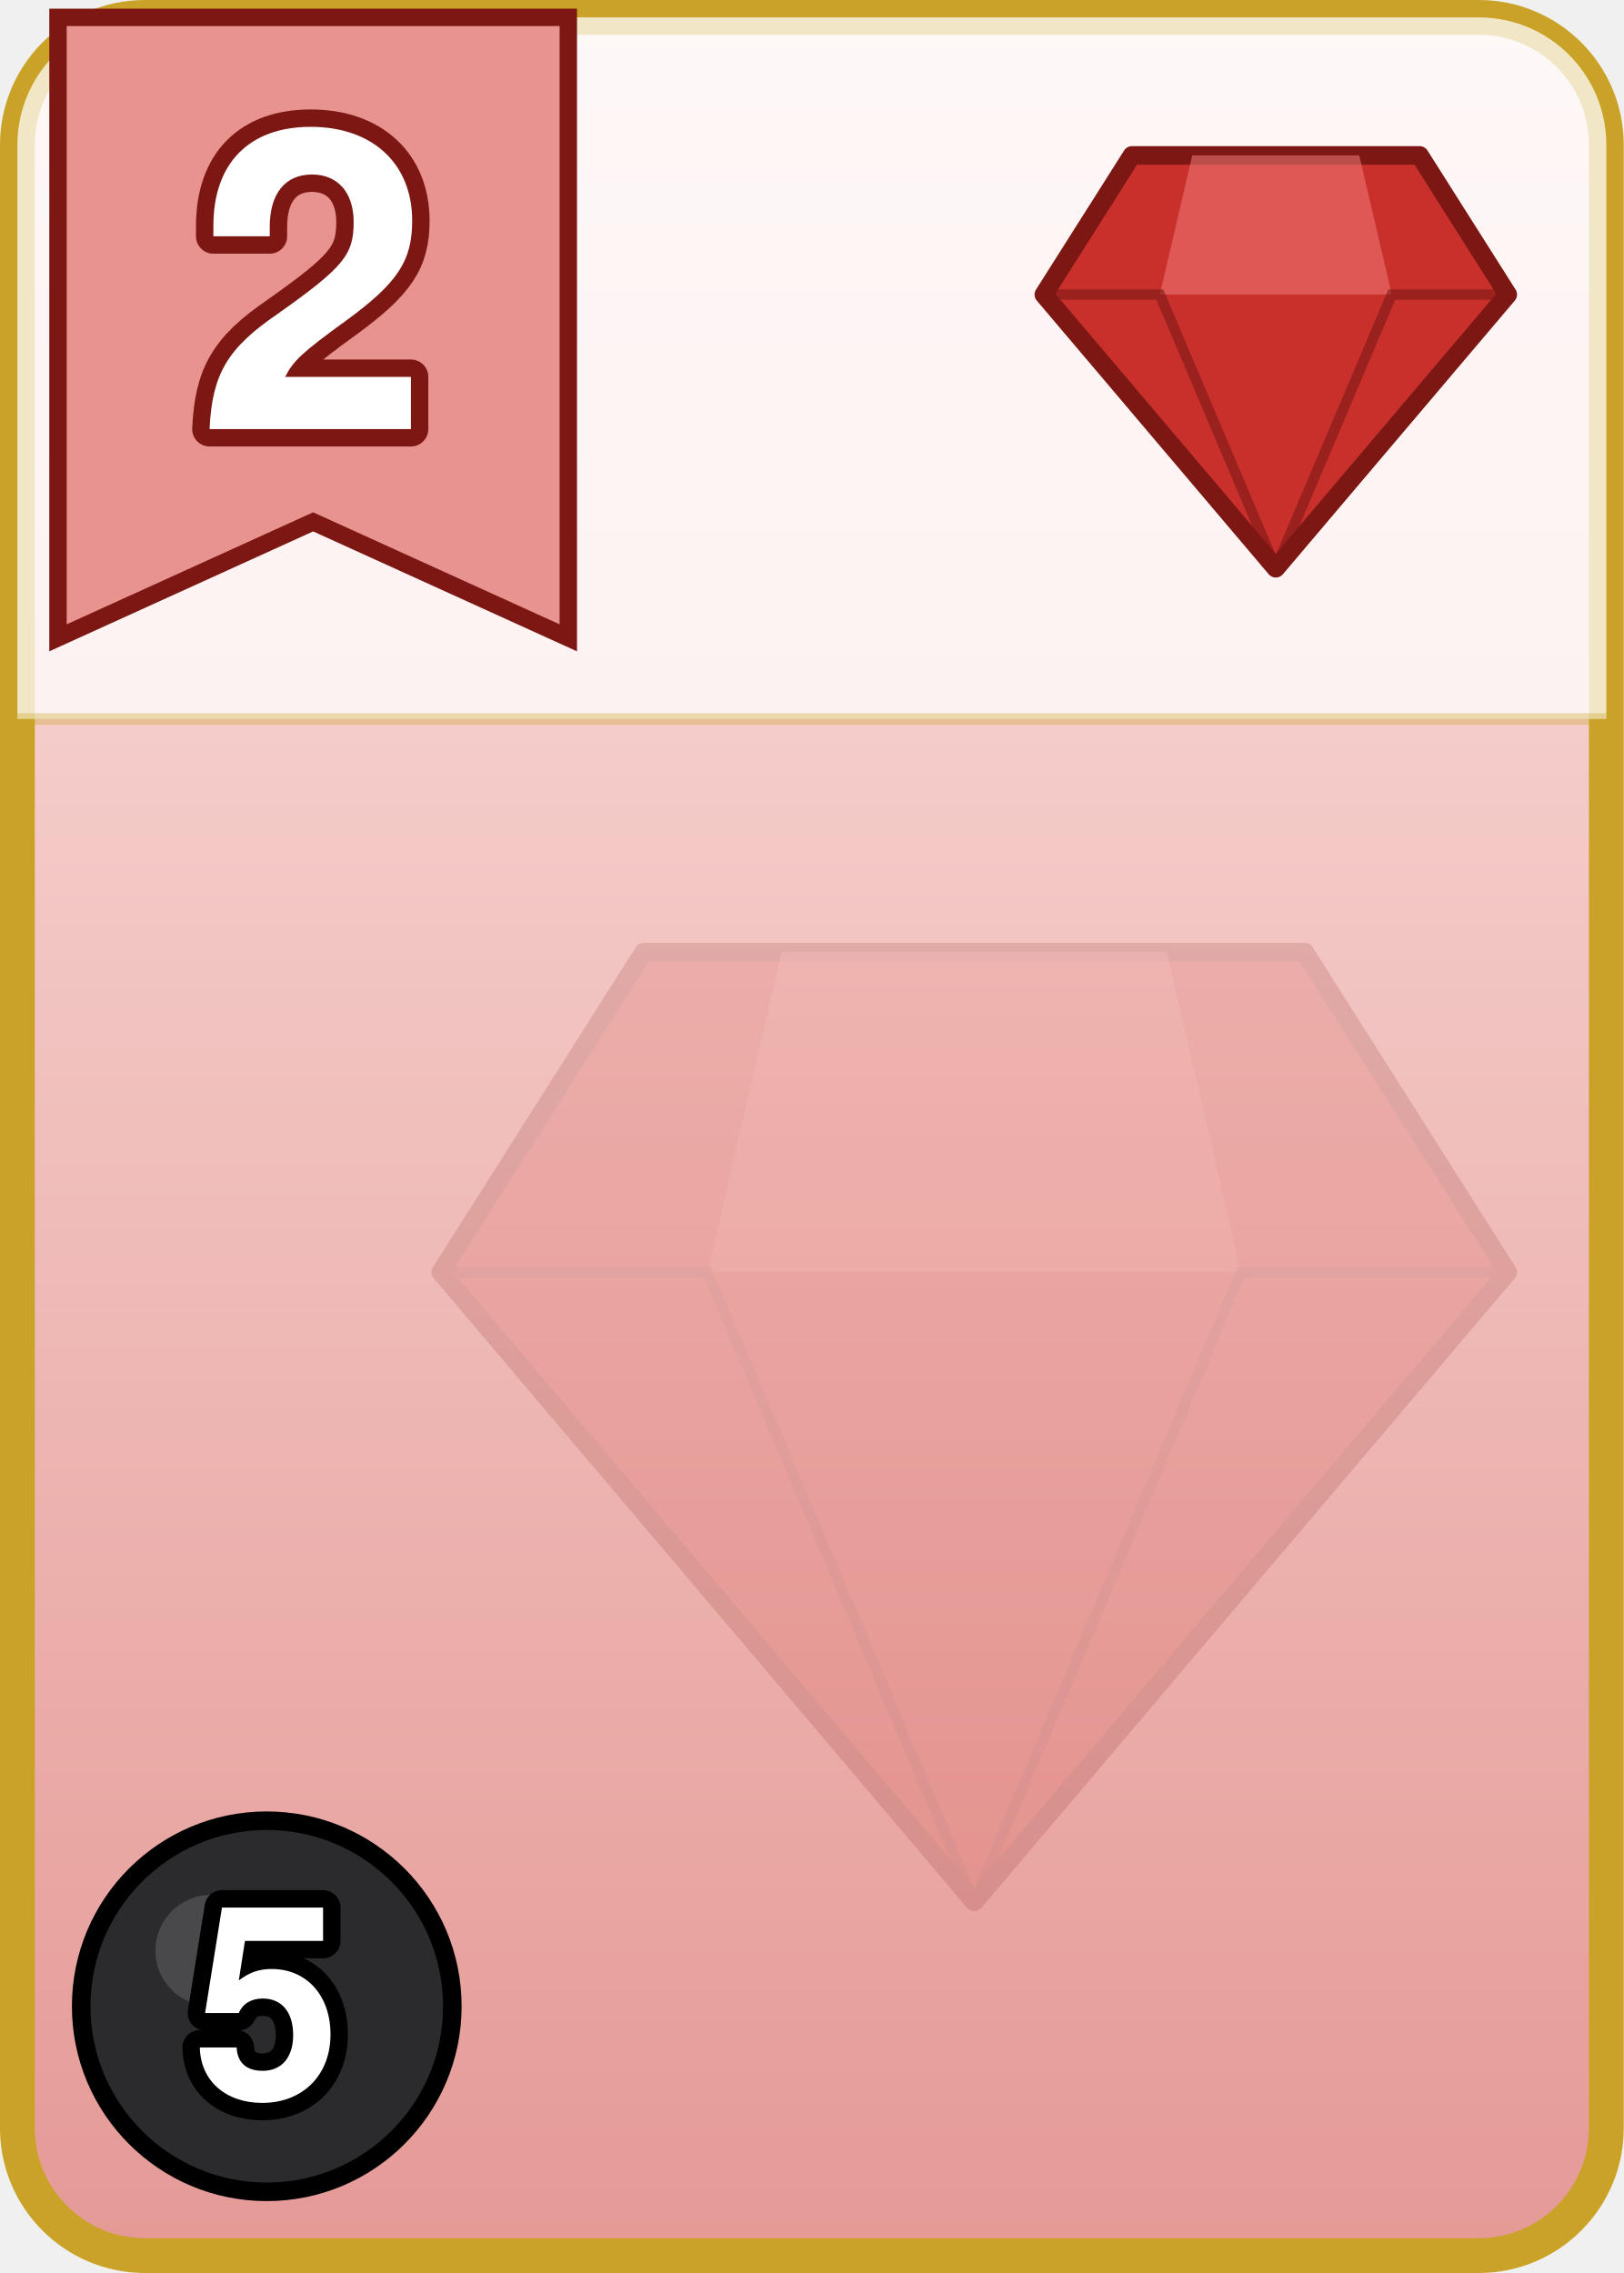
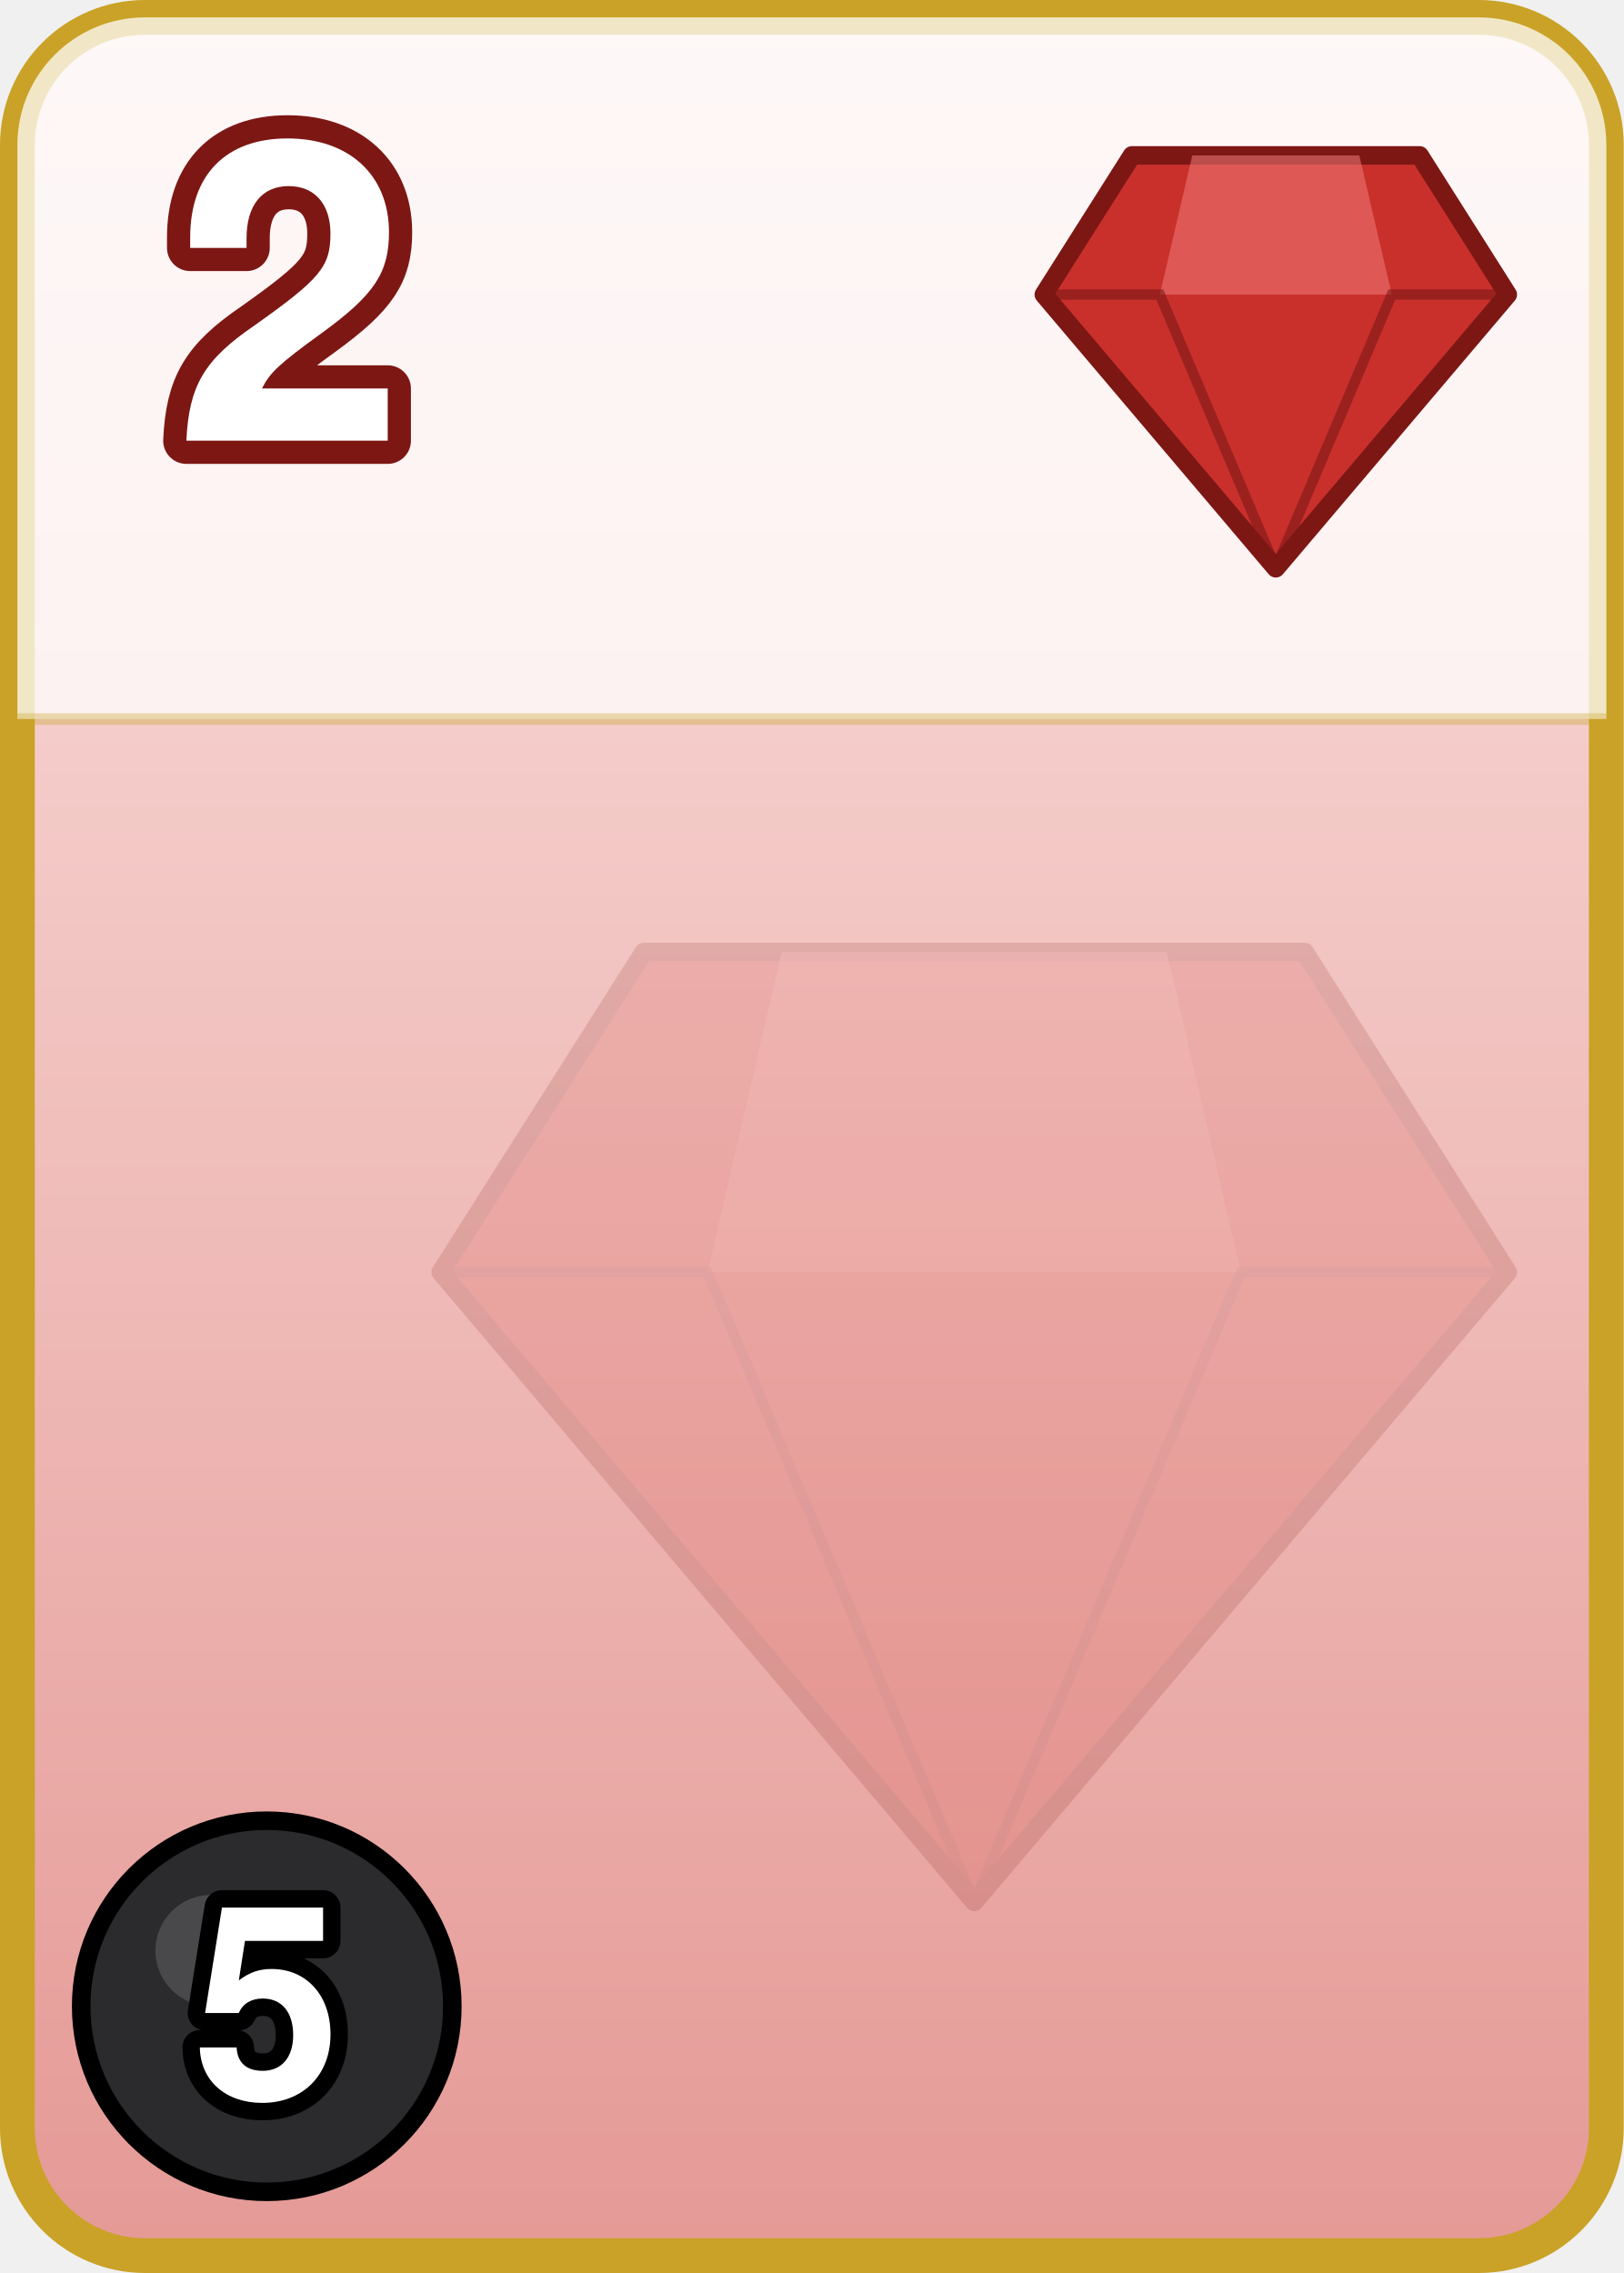
<svg xmlns="http://www.w3.org/2000/svg" width="140" height="196" viewBox="0 0 140 196" role="img" aria-label="レベル2 2点 ボーナス赤 コスト黒5">
  <defs>
    <linearGradient id="bgc48" x1="0" y1="0" x2="0" y2="1">
      <stop offset="0" stop-color="#FBE3E1" />
      <stop offset="1" stop-color="#E59A96" />
    </linearGradient>
  </defs>
  <rect x="1.5" y="1.5" width="137" height="193" rx="11" fill="url(#bgc48)" stroke="#C9A227" stroke-width="3" />
  <g opacity="0.16">
    <polygon points="55.5,82.1 112.5,82.1 130.0,109.7 84.0,164.0 38.0,109.7" fill="#C9302C" stroke="#7D1714" stroke-width="1.6" stroke-linejoin="round" />
    <polygon points="67.4,82.1 100.6,82.1 107.0,109.7 61.0,109.7" fill="#EE7A76" opacity="0.55" />
    <polyline points="38.0,109.7 61.0,109.7 84.0,164.0" fill="none" stroke="#7D1714" stroke-width="0.9" opacity="0.6" />
    <polyline points="130.0,109.7 107.0,109.7 84.0,164.0" fill="none" stroke="#7D1714" stroke-width="0.9" opacity="0.6" />
  </g>
  <path d="M1.5,62 V12.5 A11,11 0 0 1 12.5,1.5 H127.5 A11,11 0 0 1 138.5,12.5 V62 Z" fill="#FFFFFF" opacity="0.74" />
  <line x1="1.5" y1="62" x2="138.5" y2="62" stroke="#C9A227" stroke-width="1" opacity="0.35" />
  <polygon points="97.6,13.4 122.4,13.4 130.0,25.4 110.0,49.0 90.0,25.4" fill="#C9302C" stroke="#7D1714" stroke-width="1.6" stroke-linejoin="round" />
  <polygon points="102.8,13.4 117.2,13.4 120.0,25.4 100.0,25.4" fill="#EE7A76" opacity="0.55" />
  <polyline points="90.0,25.4 100.0,25.4 110.0,49.0" fill="none" stroke="#7D1714" stroke-width="0.9" opacity="0.6" />
  <polyline points="130.0,25.4 120.0,25.4 110.0,49.0" fill="none" stroke="#7D1714" stroke-width="0.9" opacity="0.6" />
-   <path d="M5,1.5 H49 V55 L27,45 L5,55 Z" fill="#E8938F" stroke="#7D1714" stroke-width="1.5" />
-   <text x="27" y="37" text-anchor="middle" font-size="36" font-weight="800" fill="#FFFFFF" stroke="#7D1714" stroke-width="3" paint-order="stroke" stroke-linejoin="round" font-family="'Helvetica Neue', Helvetica, Arial, sans-serif">2</text>
+   <text x="25" y="38" text-anchor="middle" font-size="36" font-weight="800" fill="#FFFFFF" stroke="#7D1714" stroke-width="4" paint-order="stroke" stroke-linejoin="round" font-family="'Helvetica Neue', Helvetica, Arial, sans-serif">2</text>
  <circle cx="23" cy="173" r="16" fill="#2B2B2E" stroke="#000000" stroke-width="1.6" />
  <circle cx="18.2" cy="168.2" r="4.8" fill="#6C6C72" opacity="0.45" />
  <text x="23" y="180.8" text-anchor="middle" font-size="23" font-weight="800" fill="#FFFFFF" stroke="#000000" stroke-width="3" paint-order="stroke" stroke-linejoin="round" font-family="'Helvetica Neue', Helvetica, Arial, sans-serif">5</text>
</svg>
